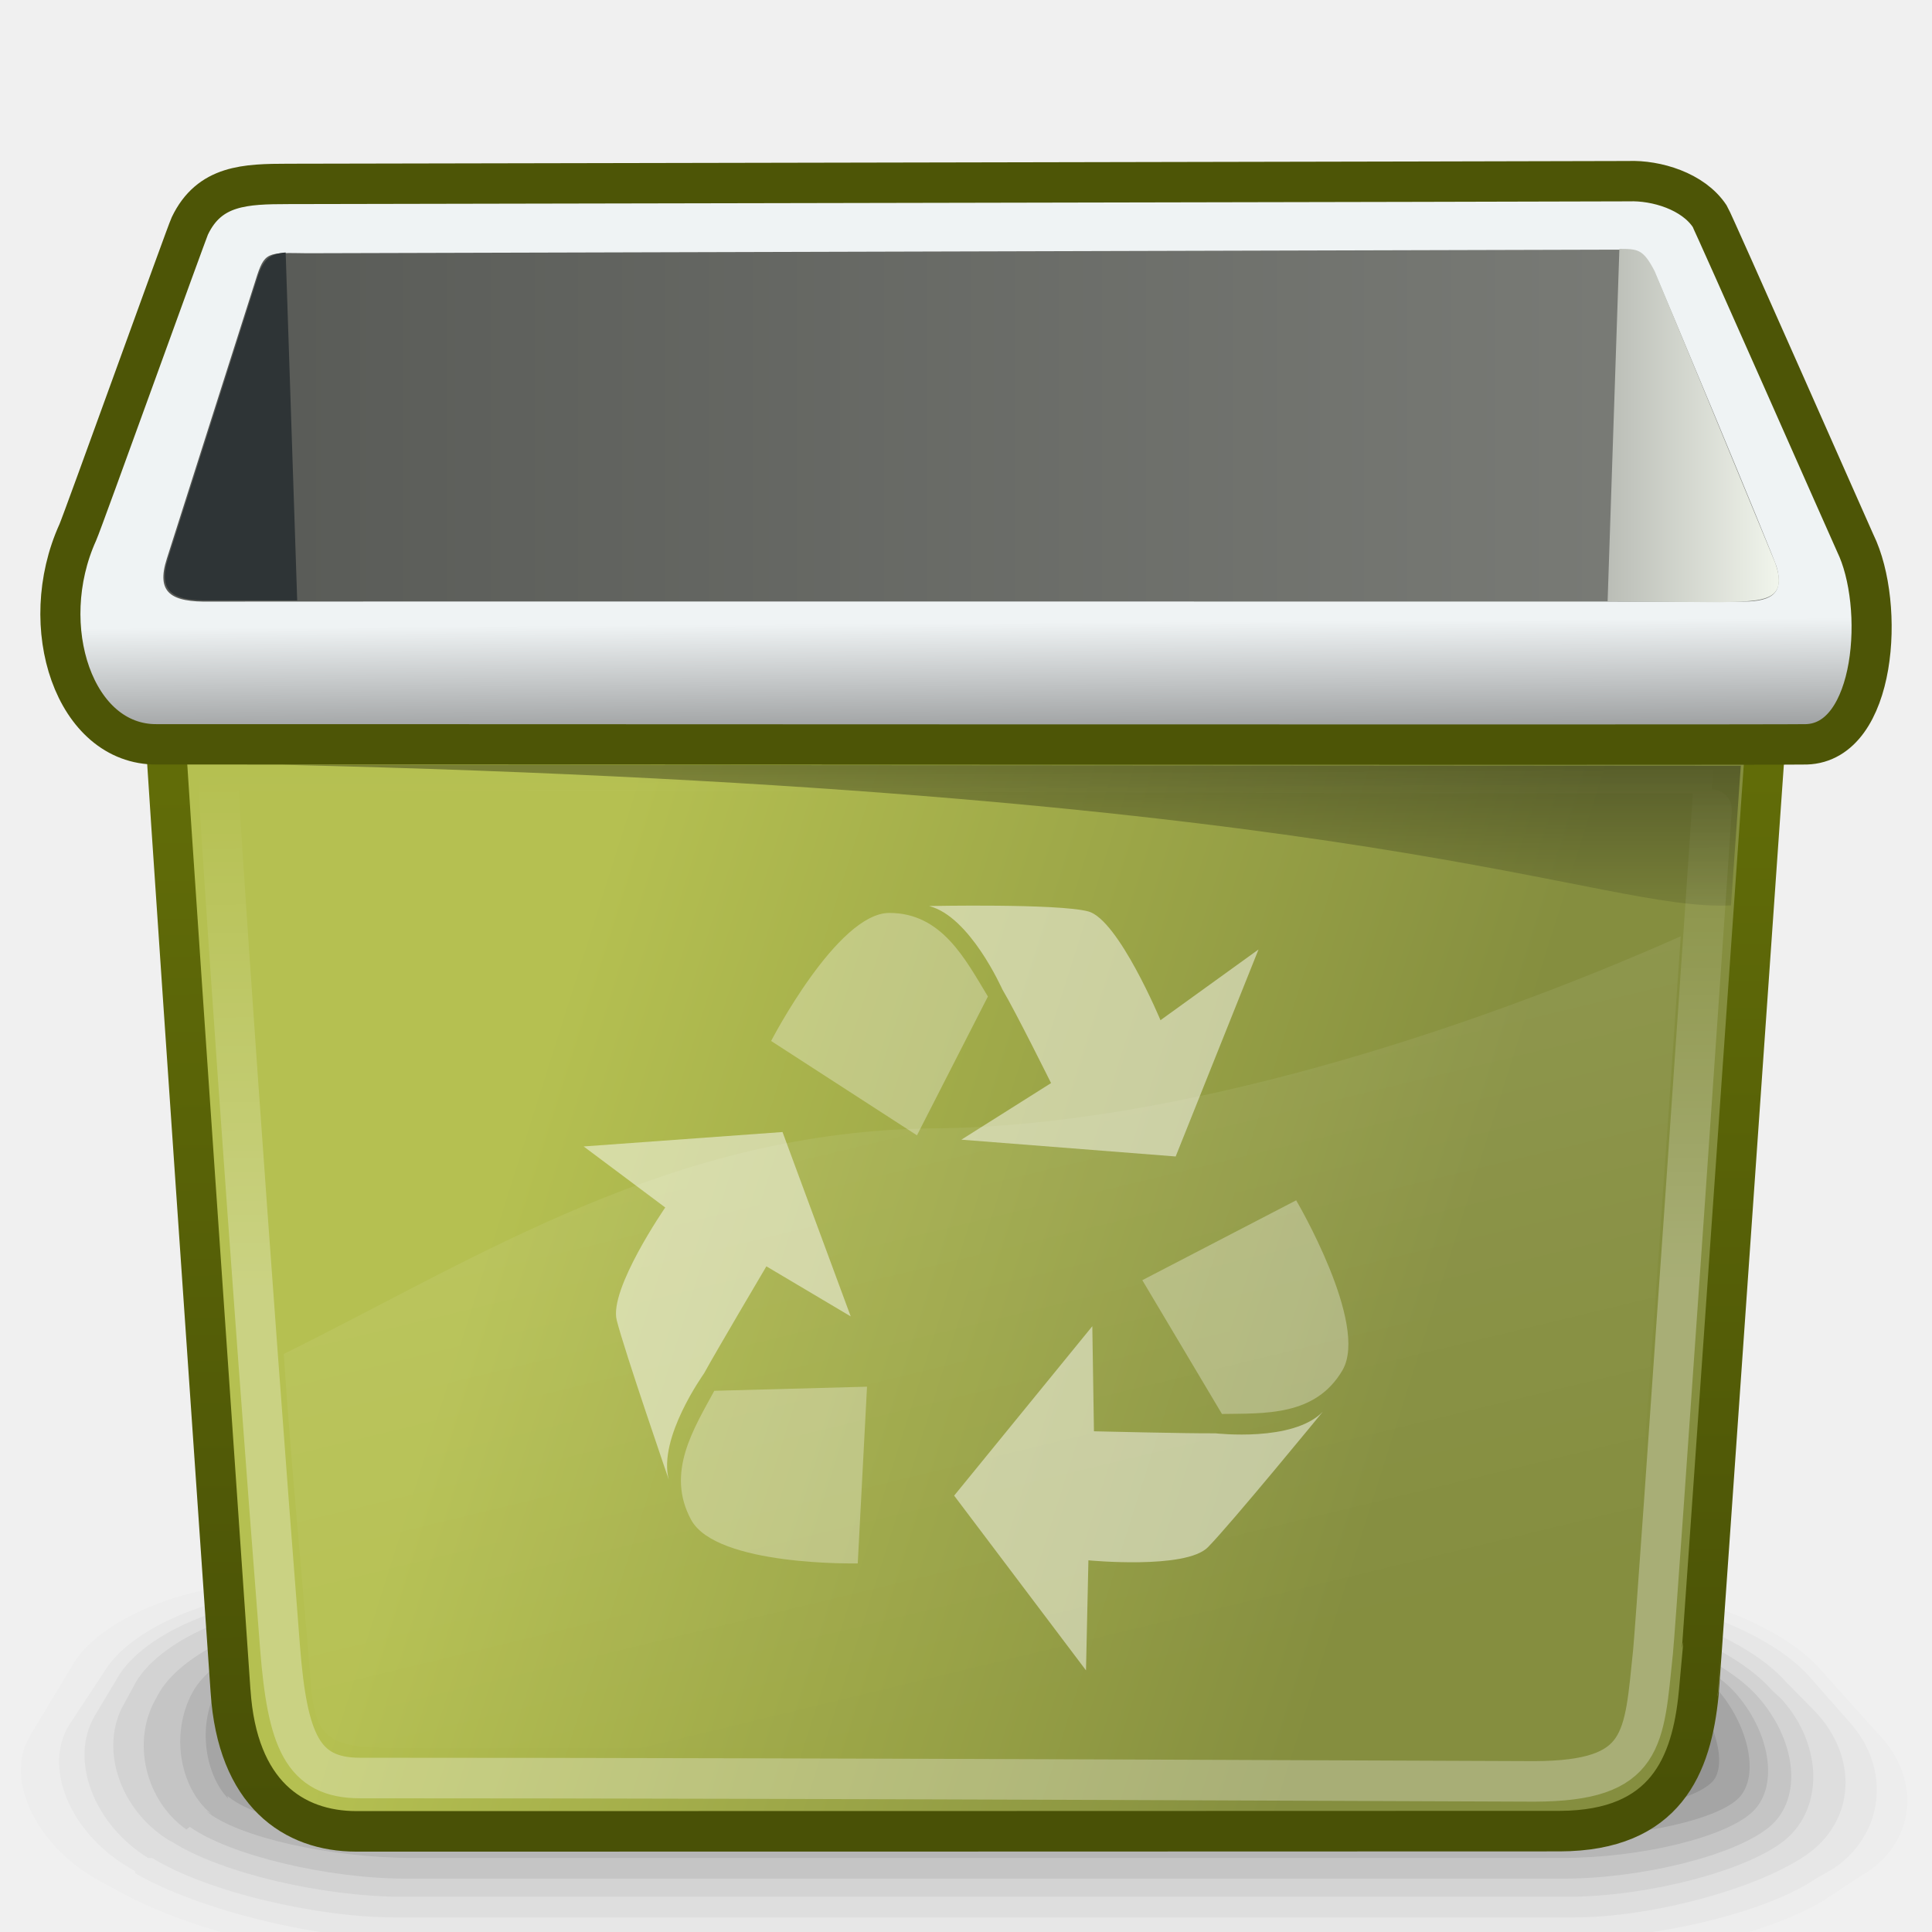
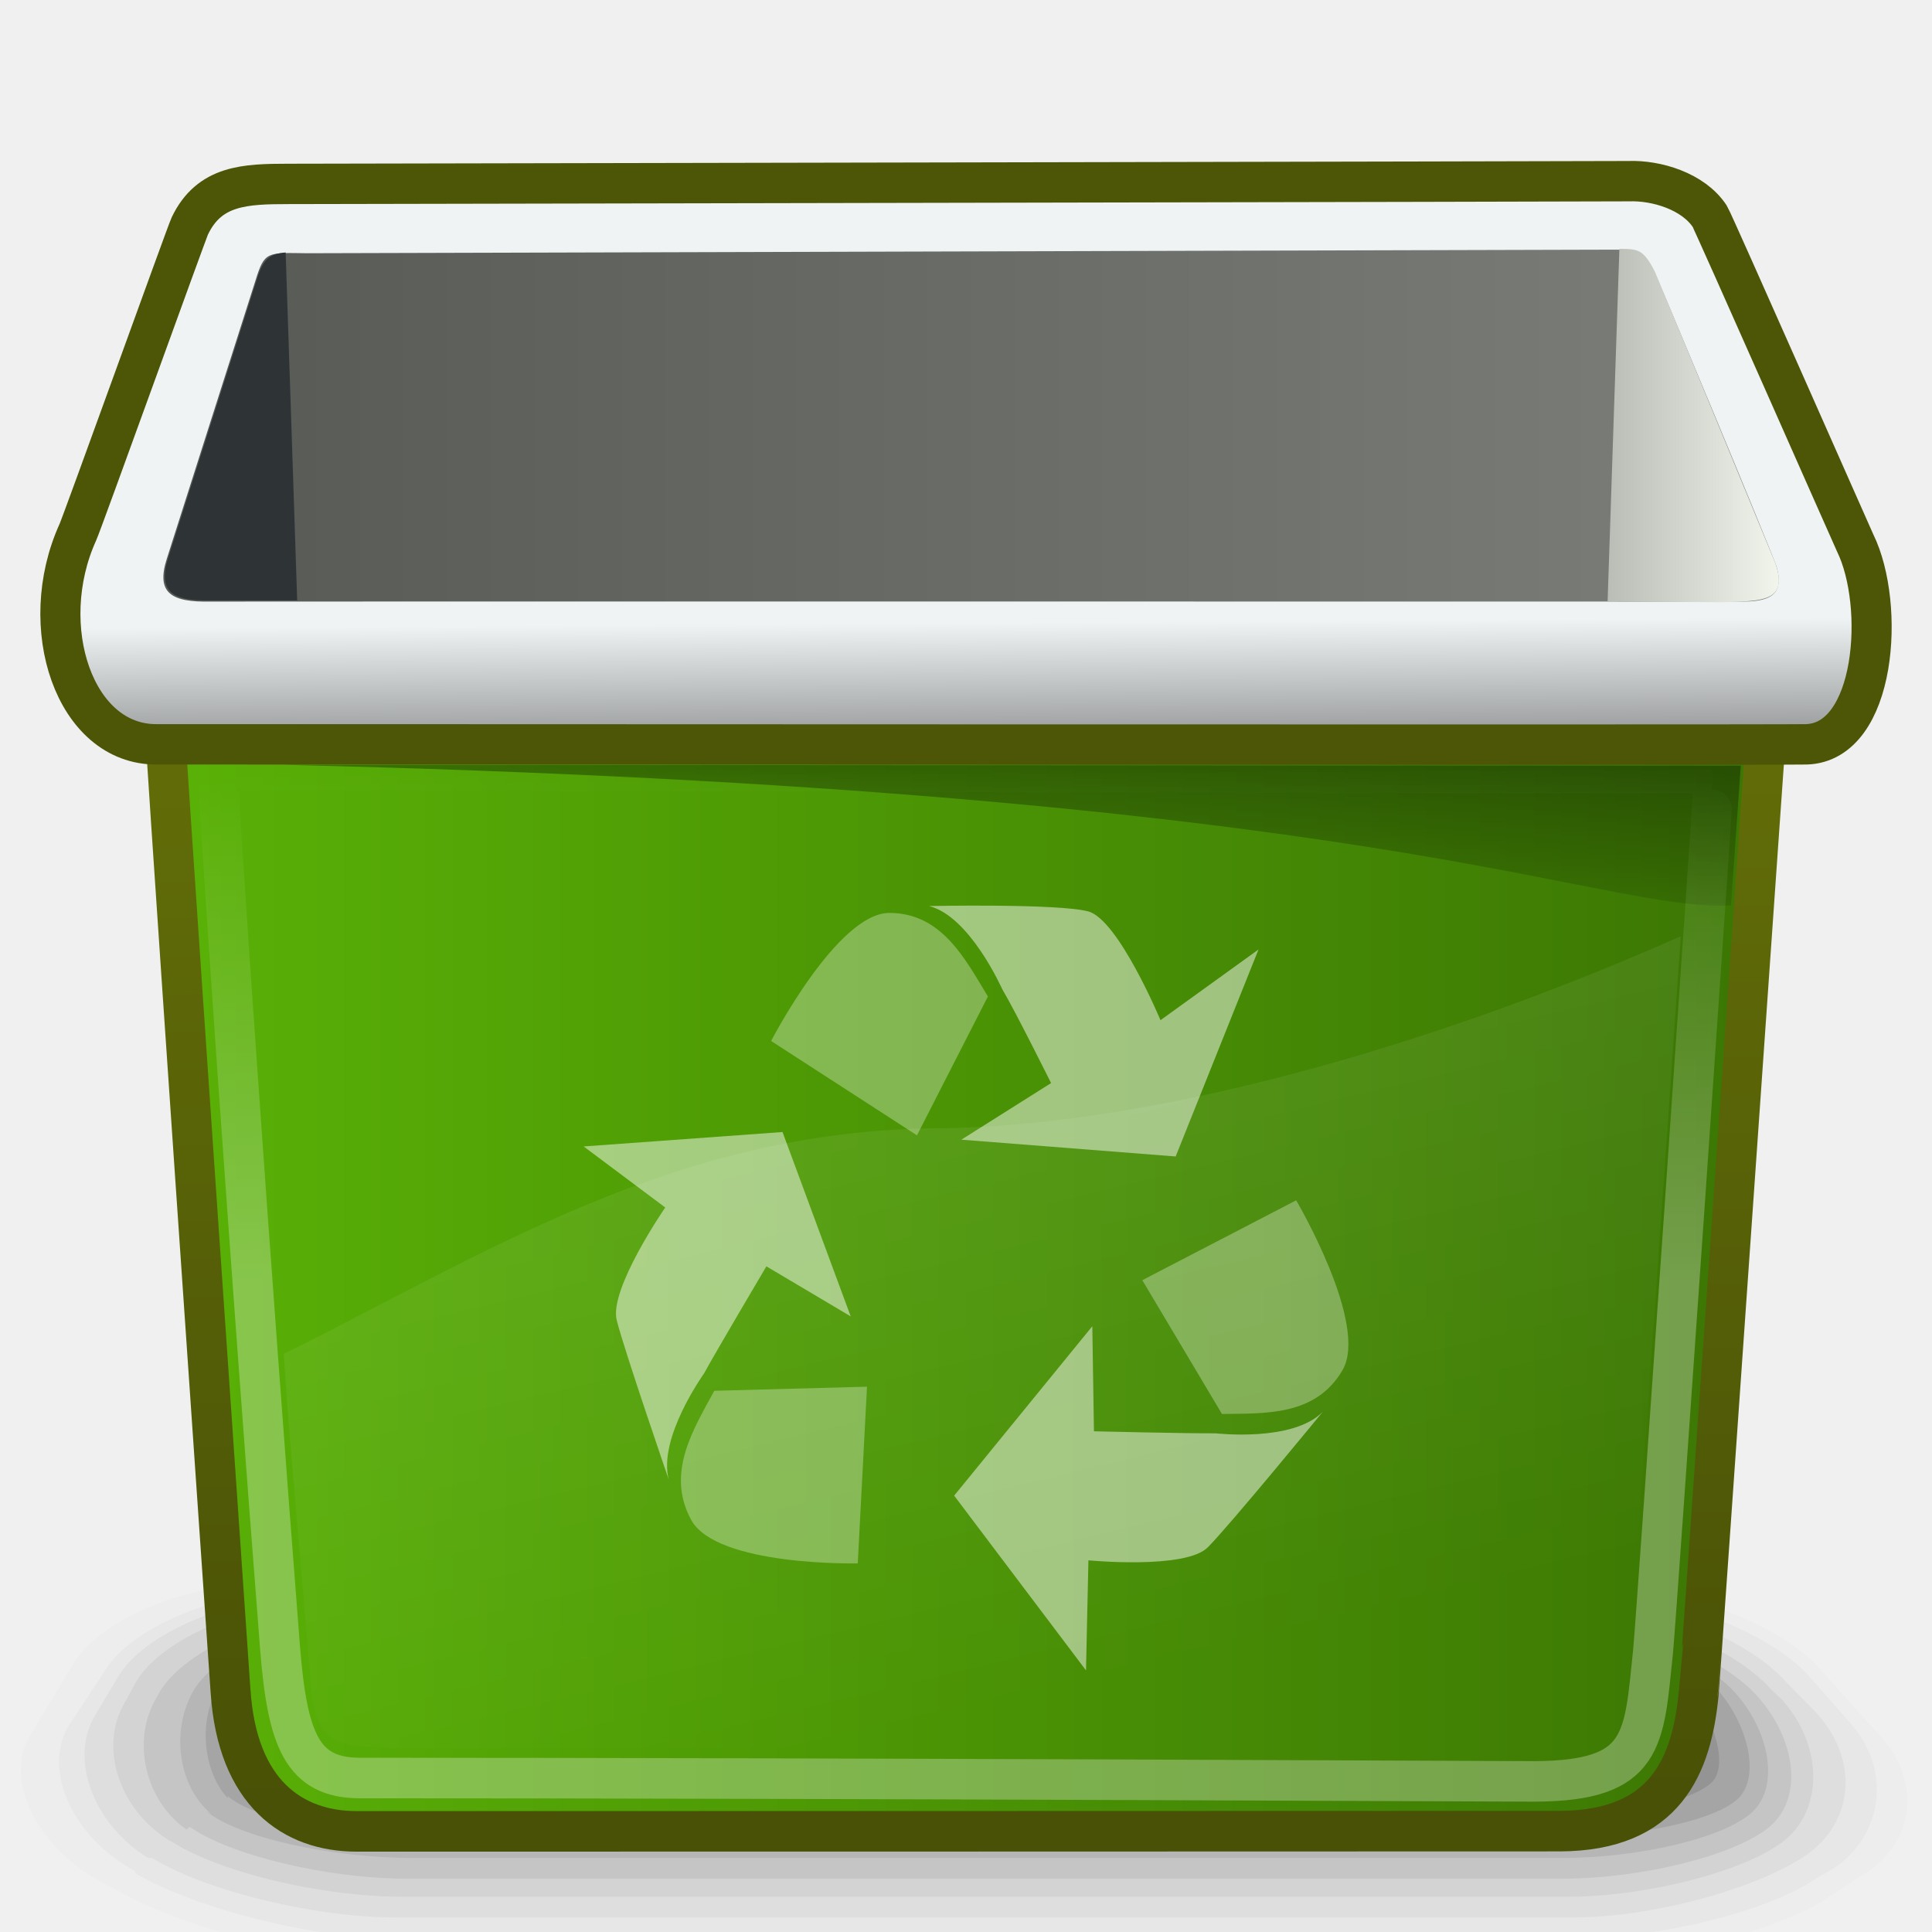
<svg xmlns="http://www.w3.org/2000/svg" xmlns:xlink="http://www.w3.org/1999/xlink" width="48px" height="48px" id="svg57">
  <defs id="defs3">
+     <linearGradient id="linearGradient4572">
+       <stop style="stop-color:#5ab206;stop-opacity:1;" offset="0" id="stop4574" />
+       <stop style="stop-color:#3b7504;stop-opacity:1;" offset="1" id="stop4576" />
+     </linearGradient>
    <linearGradient id="linearGradient381">
      <stop id="stop382" offset="0" style="stop-color:#ffffff;stop-opacity:1;" />
      <stop id="stop383" offset="1" style="stop-color:#ffffff;stop-opacity:0;" />
    </linearGradient>
    <linearGradient id="linearGradient368">
      <stop style="stop-color:#ffffff;stop-opacity:0.103;" offset="0" id="stop369" />
      <stop style="stop-color:#ffffff;stop-opacity:0;" offset="1" id="stop372" />
-     </linearGradient>
-     <linearGradient id="linearGradient1065">
-       <stop style="stop-color:#b5c051;stop-opacity:1;" offset="0" id="stop1066" />
-       <stop style="stop-color:#858e3f;stop-opacity:1;" offset="1" id="stop1067" />
    </linearGradient>
    <linearGradient id="linearGradient172">
      <stop id="stop173" offset="0" style="stop-color:#616c08;stop-opacity:1;" />
      <stop id="stop174" offset="1" style="stop-color:#495106;stop-opacity:1;" />
    </linearGradient>
    <linearGradient id="linearGradient161">
      <stop id="stop162" offset="0" style="stop-color:#575955;stop-opacity:1;" />
      <stop id="stop163" offset="1" style="stop-color:#7c7e79;stop-opacity:1;" />
    </linearGradient>
    <linearGradient id="linearGradient157">
      <stop id="stop158" offset="0" style="stop-color:#babdb6;stop-opacity:1;" />
      <stop id="stop159" offset="1" style="stop-color:#f1f5ec;stop-opacity:1;" />
    </linearGradient>
    <linearGradient id="linearGradient149">
      <stop id="stop150" offset="0" style="stop-color:#000000;stop-opacity:1;" />
      <stop id="stop151" offset="1" style="stop-color:#000000;stop-opacity:0;" />
    </linearGradient>
    <linearGradient id="linearGradient1869">
      <stop style="stop-color:#eff3f4;stop-opacity:1;" offset="0" id="stop1870" />
      <stop style="stop-color:#939596;stop-opacity:1;" offset="1" id="stop1871" />
    </linearGradient>
    <linearGradient xlink:href="#linearGradient1869" id="linearGradient1872" gradientTransform="matrix(1.464893,0,0,0.475906,30.56501,-34.34268)" x1="-4.638" y1="104.388" x2="-4.524" y2="110.614" gradientUnits="userSpaceOnUse" />
-     <linearGradient gradientUnits="userSpaceOnUse" y2="69.461" x2="7.529" y1="27.377" x1="7.374" gradientTransform="matrix(3.495016,0,0,0.344323,-2.972087,-3.408148e-2)" id="linearGradient152" xlink:href="#linearGradient149" />
    <linearGradient gradientUnits="userSpaceOnUse" y2="6.89" x2="60.686" y1="6.89" x1="55.208" gradientTransform="matrix(0.772488,0,0,1.55784,-2.79531,-0.166664)" id="linearGradient160" xlink:href="#linearGradient157" />
    <linearGradient gradientUnits="userSpaceOnUse" y2="21.17" x2="19.738" y1="21.17" x1="2.933" gradientTransform="matrix(2.374946,0,0,0.506711,-2.79531,-0.166664)" id="linearGradient164" xlink:href="#linearGradient161" />
-     <linearGradient xlink:href="#linearGradient1065" id="linearGradient1068" gradientTransform="scale(1.175635,0.850604)" x1="10.861" y1="33.139" x2="30.587" y2="37.721" gradientUnits="userSpaceOnUse" />
    <linearGradient gradientUnits="userSpaceOnUse" y2="52.625" x2="19.673" y1="23.114" x1="19.347" gradientTransform="scale(1.175635,0.850604)" id="linearGradient101" xlink:href="#linearGradient172" />
    <linearGradient y2="48.805" x2="25.312" y1="25.335" x1="17.574" gradientTransform="scale(1.175636,0.850604)" gradientUnits="userSpaceOnUse" id="linearGradient374" xlink:href="#linearGradient368" />
    <linearGradient gradientUnits="userSpaceOnUse" y2="23.601" x2="19.858" y1="38.963" x1="19.977" gradientTransform="scale(1.215669,0.822592)" id="linearGradient384" xlink:href="#linearGradient381" />
    <linearGradient xlink:href="#linearGradient149" id="linearGradient3977" gradientUnits="userSpaceOnUse" gradientTransform="matrix(3.495016,0,0,0.344323,-2.972087,-3.408148e-2)" x1="7.374" y1="27.377" x2="7.529" y2="69.461" />
+     <linearGradient xlink:href="#linearGradient4572" id="linearGradient4578" x1="3.338" y1="31.15" x2="44.451" y2="31.15" gradientUnits="userSpaceOnUse" />
  </defs>
  <g id="layer1">
    <g id="g189" style="fill-rule:nonzero;stroke:#000000;stroke-miterlimit:4" transform="matrix(1.030048,0,-0.165186,-0.642915,2.47714,64.74043)">
      <g style="stroke:none" id="g190">
        <g id="g191">
          <g style="opacity:0" id="g192">
            <path d="M 9.9,39.7 C 8,39.7 5.7,38.3 4.8,36.6 L 3,33.1 C 2.1,31.4 2.5,28.9 3.9,27.5 L 4.7,26.7 C 6.1,25.3 8.8,24.2 10.7,24.2 L 39.7,24.2 C 41.6,24.2 44.4,25.2 45.9,26.4 L 47.6,27.8 C 49.1,29 49.7,31.5 49,33.2 L 47.7,36.3 C 47,38.1 44.8,39.5 42.8,39.5 L 9.9,39.7 z " id="path193" />
          </g>
          <g style="opacity:0.014" id="g194">
            <path d="M 5,27.5 C 6.4,26.1 9,25 11,25 L 39.8,25 C 41.7,25 44.5,26 46,27.3 L 47,28.2 C 48.5,29.4 49.1,31.9 48.3,33.7 L 47.3,36.2 C 46.6,38 44.4,39.4 42.4,39.4 L 10.3,39.5 C 8.4,39.5 6.1,38.1 5.2,36.4 L 3.7,33.6 C 2.8,31.9 3.2,29.3 4.5,28 L 5,27.5 z " id="path195" />
          </g>
          <g style="opacity:0.027" id="g196">
            <path d="M 5.4,28.3 C 6.7,26.9 9.3,25.8 11.2,25.8 L 39.8,25.8 C 41.7,25.8 44.5,26.8 45.9,28.1 L 46.4,28.5 C 47.8,29.8 48.4,32.3 47.7,34.1 L 47,35.9 C 46.3,37.7 44.1,39.1 42.2,39.1 L 11,39.2 C 9.1,39.2 6.8,37.8 5.9,36.1 L 4.7,34 C 3.8,32.3 4.1,29.7 5.4,28.4 L 5.4,28.3 z " id="path197" />
          </g>
          <g style="opacity:0.041" id="g198">
            <path d="M 5.9,28.9 C 7,27.6 9.5,26.6 11.4,26.6 L 39.8,26.6 C 41.7,26.6 44.4,27.7 45.8,29 C 47.2,30.3 47.7,32.8 46.9,34.6 L 46.4,35.7 C 45.7,37.5 43.5,38.9 41.6,39 L 11.3,39 C 9.4,39 7.1,37.6 6.2,35.9 L 5.4,34.4 C 4.5,32.7 4.7,30.2 5.8,28.9 L 5.9,28.9 z " id="path199" />
          </g>
          <g style="opacity:0.054" id="g200">
            <path d="M 6.5,29.5 C 7.5,28.3 9.8,27.4 11.7,27.4 L 39.8,27.4 C 41.7,27.4 44.3,28.4 45.4,29.6 C 46.5,30.8 46.9,33.2 46.2,35 L 46,35.4 C 45.3,37.2 43.1,38.6 41.2,38.7 L 11.7,38.8 C 9.8,38.8 7.5,37.4 6.6,35.7 L 6.2,34.9 C 5.3,33.2 5.4,30.8 6.4,29.6 L 6.5,29.5 z " id="path201" />
          </g>
          <g style="opacity:0.068" id="g202">
            <path d="M 7,30.1 C 7.8,29 10,28.1 11.9,28.1 L 39.8,28.1 C 41.7,28.1 44.1,29 45.1,30.1 C 46.1,31.2 46.3,33.5 45.6,35.2 C 44.9,36.9 42.7,38.3 40.8,38.3 L 12.2,38.4 C 10.3,38.4 8,37 7.1,35.3 L 7,35.1 C 6.1,33.4 6.1,31.1 6.9,30 L 7,30.1 z " id="path203" />
          </g>
          <g style="opacity:0.082" id="g204">
            <path d="M 7.5,30.7 C 8.1,29.7 10.2,28.9 12.2,28.9 L 39.9,28.9 C 41.8,28.9 44,29.7 44.8,30.7 C 45.6,31.7 45.7,33.8 45.1,35.3 C 44.5,36.8 42.4,38.1 40.5,38.1 L 12.8,38.2 C 10.9,38.2 8.7,36.9 7.9,35.3 C 7.1,33.7 7,31.6 7.6,30.6 L 7.5,30.7 z " id="path205" />
          </g>
          <g style="opacity:0.096" id="g206">
            <path d="M 8.1,31.3 C 8.6,30.4 10.5,29.7 12.5,29.7 L 40,29.7 C 41.9,29.7 44,30.4 44.6,31.3 C 45.2,32.2 45.2,34.1 44.7,35.4 C 44.2,36.7 42.1,37.9 40.2,37.9 L 13.2,38 C 11.3,38 9.1,36.8 8.5,35.4 C 7.8,34 7.7,32.1 8.1,31.2 L 8.1,31.3 z " id="path207" />
          </g>
          <g style="opacity:0.109" id="g208">
            <path d="M 8.6,31.9 C 8.9,31.1 10.7,30.5 12.7,30.5 L 39.9,30.5 C 41.8,30.5 43.7,31.2 44.1,32 C 44.5,32.8 44.4,34.4 44,35.6 C 43.6,36.8 41.6,37.7 39.6,37.7 L 13.6,37.8 C 11.7,37.8 9.6,36.8 9.1,35.6 C 8.5,34.4 8.3,32.7 8.6,32 L 8.6,31.9 z " id="path209" />
          </g>
          <g style="opacity:0.123" id="g210">
            <path d="M 9.2,32.5 C 9.3,31.8 11,31.3 13,31.3 L 40,31.3 C 41.9,31.3 43.7,31.9 43.9,32.6 C 44.1,33.3 43.9,34.7 43.6,35.7 C 43.2,36.7 41.3,37.5 39.4,37.5 L 14.2,37.6 C 12.3,37.6 10.3,36.7 9.8,35.7 C 9.3,34.6 9.1,33.2 9.2,32.6 L 9.2,32.5 z " id="path211" />
          </g>
          <g style="opacity:0.136" id="g212">
            <path d="M 9.7,33.1 C 9.7,32.5 11.3,32.1 13.2,32.1 L 40,32.1 C 41.9,32.1 43.5,32.6 43.5,33.2 C 43.5,33.8 43.3,35 42.9,35.8 C 42.5,36.6 40.8,37.3 38.8,37.3 L 14.5,37.3 C 12.6,37.3 10.7,36.6 10.3,35.7 C 9.9,34.8 9.6,33.6 9.6,33.1 L 9.7,33.1 z " id="path213" />
          </g>
          <g style="opacity:0.15" id="g214">
            <path d="M 15,37 C 13.1,37 11.1,36.1 10.7,34.9 C 10.3,33.7 11.5,32.8 13.4,32.8 L 40,32.8 C 41.9,32.8 43.2,33.7 42.7,34.9 C 42.3,36 40.4,37 38.5,37 L 15,37 z " id="path215" />
          </g>
        </g>
      </g>
    </g>
    <g id="g3964">
-       <path transform="matrix(0.997091,0,0,1.011161,0.175269,-0.497829)" id="path1751" d="M 3.837,16.81 C 3.793,16.775 5.569,42.034 5.569,42.042 C 5.736,44.564 7.134,45.486 8.7,45.49 C 8.756,45.49 38.069,45.487 38.694,45.484 C 41.33,45.473 41.976,43.868 42.15,42.114 C 42.164,42.079 43.939,16.845 43.953,16.81 C 30.581,16.81 17.209,16.81 3.837,16.81 z " style="fill:url(#linearGradient1068);fill-opacity:1;fill-rule:evenodd;stroke:url(#linearGradient101);stroke-width:0.996;stroke-linecap:butt;stroke-linejoin:miter;stroke-miterlimit:4;stroke-dasharray:none;stroke-opacity:1" />
+       <path transform="matrix(0.997091,0,0,1.011161,0.175269,-0.497829)" id="path1751" d="M 3.837,16.81 C 3.793,16.775 5.569,42.034 5.569,42.042 C 5.736,44.564 7.134,45.486 8.7,45.49 C 8.756,45.49 38.069,45.487 38.694,45.484 C 41.33,45.473 41.976,43.868 42.15,42.114 C 42.164,42.079 43.939,16.845 43.953,16.81 C 30.581,16.81 17.209,16.81 3.837,16.81 z " style="fill:url(#linearGradient4578);fill-opacity:1.0;fill-rule:evenodd;stroke:url(#linearGradient101);stroke-width:0.996;stroke-linecap:butt;stroke-linejoin:miter;stroke-miterlimit:4;stroke-dasharray:none;stroke-opacity:1" />
      <path transform="matrix(1.007266,0,0,1.010724,-0.252168,-0.110549)" id="path1893" d="M 43.188,18.931 L 7.2,18.908 C 34.314,19.538 39.641,22.517 42.946,22.365 L 43.188,18.931 z " style="color:#000000;fill:url(#linearGradient3977);fill-opacity:1;fill-rule:nonzero;stroke:none;stroke-width:0;stroke-linecap:butt;stroke-linejoin:miter;marker:none;marker-start:none;marker-mid:none;marker-end:none;stroke-miterlimit:4;stroke-dashoffset:0;stroke-opacity:1;visibility:visible;display:block" />
      <g id="g144" transform="matrix(1.402179,0,0,1.438944,-66.03801,-8.126386)" style="fill:#ffffff;fill-opacity:0.488">
        <path style="fill-rule:evenodd;stroke:none;stroke-width:1px;stroke-linecap:butt;stroke-linejoin:miter;stroke-opacity:1" d="M 64.131,25.325 L 67.928,25.615 L 69.396,22.041 L 67.659,23.262 C 67.659,23.262 66.914,21.524 66.379,21.384 C 65.843,21.245 63.559,21.291 63.559,21.291 C 64.286,21.471 64.85,22.72 64.859,22.734 C 65.086,23.104 65.72,24.348 65.72,24.348 L 64.131,25.325 z " id="path41" />
        <path style="color:#000000;fill-opacity:0.31;fill-rule:evenodd;stroke:none;stroke-width:1px;stroke-linecap:butt;stroke-linejoin:miter;marker:none;marker-start:none;marker-mid:none;marker-end:none;stroke-miterlimit:4;stroke-dashoffset:0;stroke-opacity:1;visibility:visible;display:inline;overflow:visible" d="M 64.601,22.853 L 63.344,25.25 L 60.76,23.621 C 60.76,23.621 61.932,21.41 62.855,21.41 C 63.786,21.41 64.202,22.212 64.601,22.853 z " id="path130" />
        <path style="fill-rule:evenodd;stroke:none;stroke-width:1px;stroke-linecap:butt;stroke-linejoin:miter;stroke-opacity:1" d="M 66.451,28.546 L 64.003,31.471 L 66.339,34.488 L 66.382,32.588 C 66.382,32.588 68.103,32.75 68.498,32.363 C 68.893,31.975 70.536,30.021 70.536,30.021 C 70.008,30.552 68.647,30.395 68.631,30.395 C 68.197,30.4 66.48,30.36 66.48,30.36 L 66.451,28.546 z " id="path139" />
        <path style="color:#000000;fill-opacity:0.31;fill-rule:evenodd;stroke:none;stroke-width:1px;stroke-linecap:butt;stroke-linejoin:miter;marker:none;marker-start:none;marker-mid:none;marker-end:none;stroke-miterlimit:4;stroke-dashoffset:0;stroke-opacity:1;visibility:visible;display:inline;overflow:visible" d="M 68.748,30.061 L 67.337,27.751 L 70.063,26.372 C 70.063,26.372 71.358,28.513 70.884,29.305 C 70.405,30.104 69.503,30.049 68.748,30.061 z " id="path140" />
        <path style="fill-rule:evenodd;stroke:none;stroke-width:1px;stroke-linecap:butt;stroke-linejoin:miter;stroke-opacity:1" d="M 62.17,28.376 L 60.962,25.193 L 57.438,25.442 L 58.884,26.496 C 58.884,26.496 57.885,27.906 58.024,28.442 C 58.163,28.977 58.947,31.196 58.947,31.196 C 58.75,30.474 59.565,29.373 59.573,29.358 C 59.785,28.98 60.676,27.512 60.676,27.512 L 62.17,28.376 z " id="path142" />
        <path style="color:#000000;fill-opacity:0.31;fill-rule:evenodd;stroke:none;stroke-width:1px;stroke-linecap:butt;stroke-linejoin:miter;marker:none;marker-start:none;marker-mid:none;marker-end:none;stroke-miterlimit:4;stroke-dashoffset:0;stroke-opacity:1;visibility:visible;display:inline;overflow:visible" d="M 59.753,29.661 L 62.459,29.59 L 62.295,32.641 C 62.295,32.641 59.793,32.695 59.343,31.889 C 58.889,31.076 59.387,30.321 59.753,29.661 z " id="path143" />
      </g>
      <path transform="matrix(0.997091,0,0,1.011161,0.253928,-0.654813)" style="opacity:1;fill:url(#linearGradient374);fill-opacity:1;fill-rule:evenodd;stroke:none;stroke-width:14.962;stroke-linecap:butt;stroke-linejoin:miter;stroke-miterlimit:4;stroke-opacity:1" d="M 41.625,23.652 C 36.299,25.986 29.004,28.321 23.056,28.371 C 16.516,28.425 11.698,31.531 6.816,33.915 C 7.011,36.795 7.226,38.806 7.491,42.032 C 7.623,43.64 8.129,43.602 10.431,43.602 C 19.543,43.602 31.497,43.615 38.689,43.615 C 40.449,43.615 40.248,42.363 40.343,41.165 C 40.804,35.362 41.218,29.476 41.625,23.652 z " id="path344" />
      <path transform="matrix(0.997091,0,0,1.011161,0.219976,-0.497829)" id="path375" d="M 5.21,19.403 C 5.158,19.403 6.049,32.078 6.757,40.968 C 6.939,43.25 7.31,44.179 8.748,44.179 C 20.599,44.179 37.442,44.264 38.015,44.262 C 40.79,44.252 40.738,43.236 40.968,41.078 C 41.051,40.292 42.505,19.491 42.491,19.491 C 32.561,19.491 17.479,19.434 5.21,19.403 z " style="fill:none;fill-opacity:1;fill-rule:evenodd;stroke:url(#linearGradient384);stroke-width:0.996;stroke-linecap:butt;stroke-linejoin:miter;stroke-miterlimit:4;stroke-dasharray:none;stroke-opacity:0.286" />
    </g>
    <path style="fill:url(#linearGradient1872);fill-opacity:1;fill-rule:evenodd;stroke:#4d5506;stroke-width:0.975;stroke-linecap:butt;stroke-linejoin:miter;stroke-miterlimit:4;stroke-dasharray:none;stroke-opacity:1" d="M 7.538,4.731 C 6.494,4.733 5.62,4.757 5.144,5.744 C 5.061,5.916 2.539,12.88 2.418,13.145 C 1.38,15.419 2.337,18.283 4.342,18.264 C 4.723,18.26 43.852,18.282 44.459,18.264 C 46.166,18.215 46.384,14.898 45.65,13.406 C 45.608,13.322 42.198,5.649 42.111,5.513 C 41.709,4.906 40.808,4.64 40.139,4.665 C 40.007,4.67 7.669,4.73 7.538,4.731 z " id="path1841" transform="matrix(1.021485,0,0,1.028865,-0.537224,-0.298421)" />
    <path style="color:#000000;fill:url(#linearGradient164);fill-opacity:1;fill-rule:evenodd;stroke:none;stroke-width:0;stroke-linecap:butt;stroke-linejoin:miter;marker:none;marker-start:none;marker-mid:none;marker-end:none;stroke-miterlimit:4;stroke-dashoffset:0;stroke-opacity:1;visibility:visible;display:block" d="M 7.72,6.39 C 6.736,6.377 6.671,6.339 6.45,7.036 C 6.398,7.197 4.336,13.532 4.256,13.777 C 3.981,14.613 4.369,14.834 5.323,14.817 C 5.661,14.811 42.67,14.817 43.208,14.817 C 43.972,14.817 44.199,14.565 44.026,13.972 C 43.956,13.73 41.085,6.967 41.008,6.847 C 40.652,6.309 40.713,6.31 40.091,6.303 C 39.974,6.301 7.836,6.392 7.72,6.39 z " id="path1864" transform="matrix(1.005586,0,0,1.027013,-0.134078,-0.270972)" />
    <path style="color:#000000;fill:#2e3436;fill-opacity:1;fill-rule:evenodd;stroke:none;stroke-width:0;stroke-linecap:butt;stroke-linejoin:miter;marker:none;marker-start:none;marker-mid:none;marker-end:none;stroke-miterlimit:4;stroke-dashoffset:0;stroke-opacity:1;visibility:visible;display:block" d="M 7.191,6.387 C 6.821,6.415 6.642,6.525 6.487,7.013 C 6.436,7.174 4.376,13.499 4.295,13.745 C 4.02,14.581 4.385,14.806 5.339,14.789 C 5.355,14.788 7.292,14.789 7.476,14.789 L 7.191,6.387 z " id="path1880" transform="matrix(1.005586,0,0,1.028865,-0.134078,-0.298421)" />
    <path style="color:#000000;fill:url(#linearGradient160);fill-opacity:1;fill-rule:evenodd;stroke:none;stroke-width:0;stroke-linecap:butt;stroke-linejoin:miter;marker:none;marker-start:none;marker-mid:none;marker-end:none;stroke-miterlimit:4;stroke-dashoffset:0;stroke-opacity:1;visibility:visible;display:block" d="M 40.143,6.3 C 40.594,6.304 40.727,6.295 41.015,6.839 C 41.054,6.914 43.889,13.633 43.991,13.878 C 44.337,14.826 43.678,14.806 42.632,14.833 C 42.433,14.833 40.083,14.811 39.852,14.811 L 40.143,6.3 z " id="path1888" transform="matrix(1.005586,0,0,1.028865,-0.134078,-0.298421)" />
  </g>
</svg>
